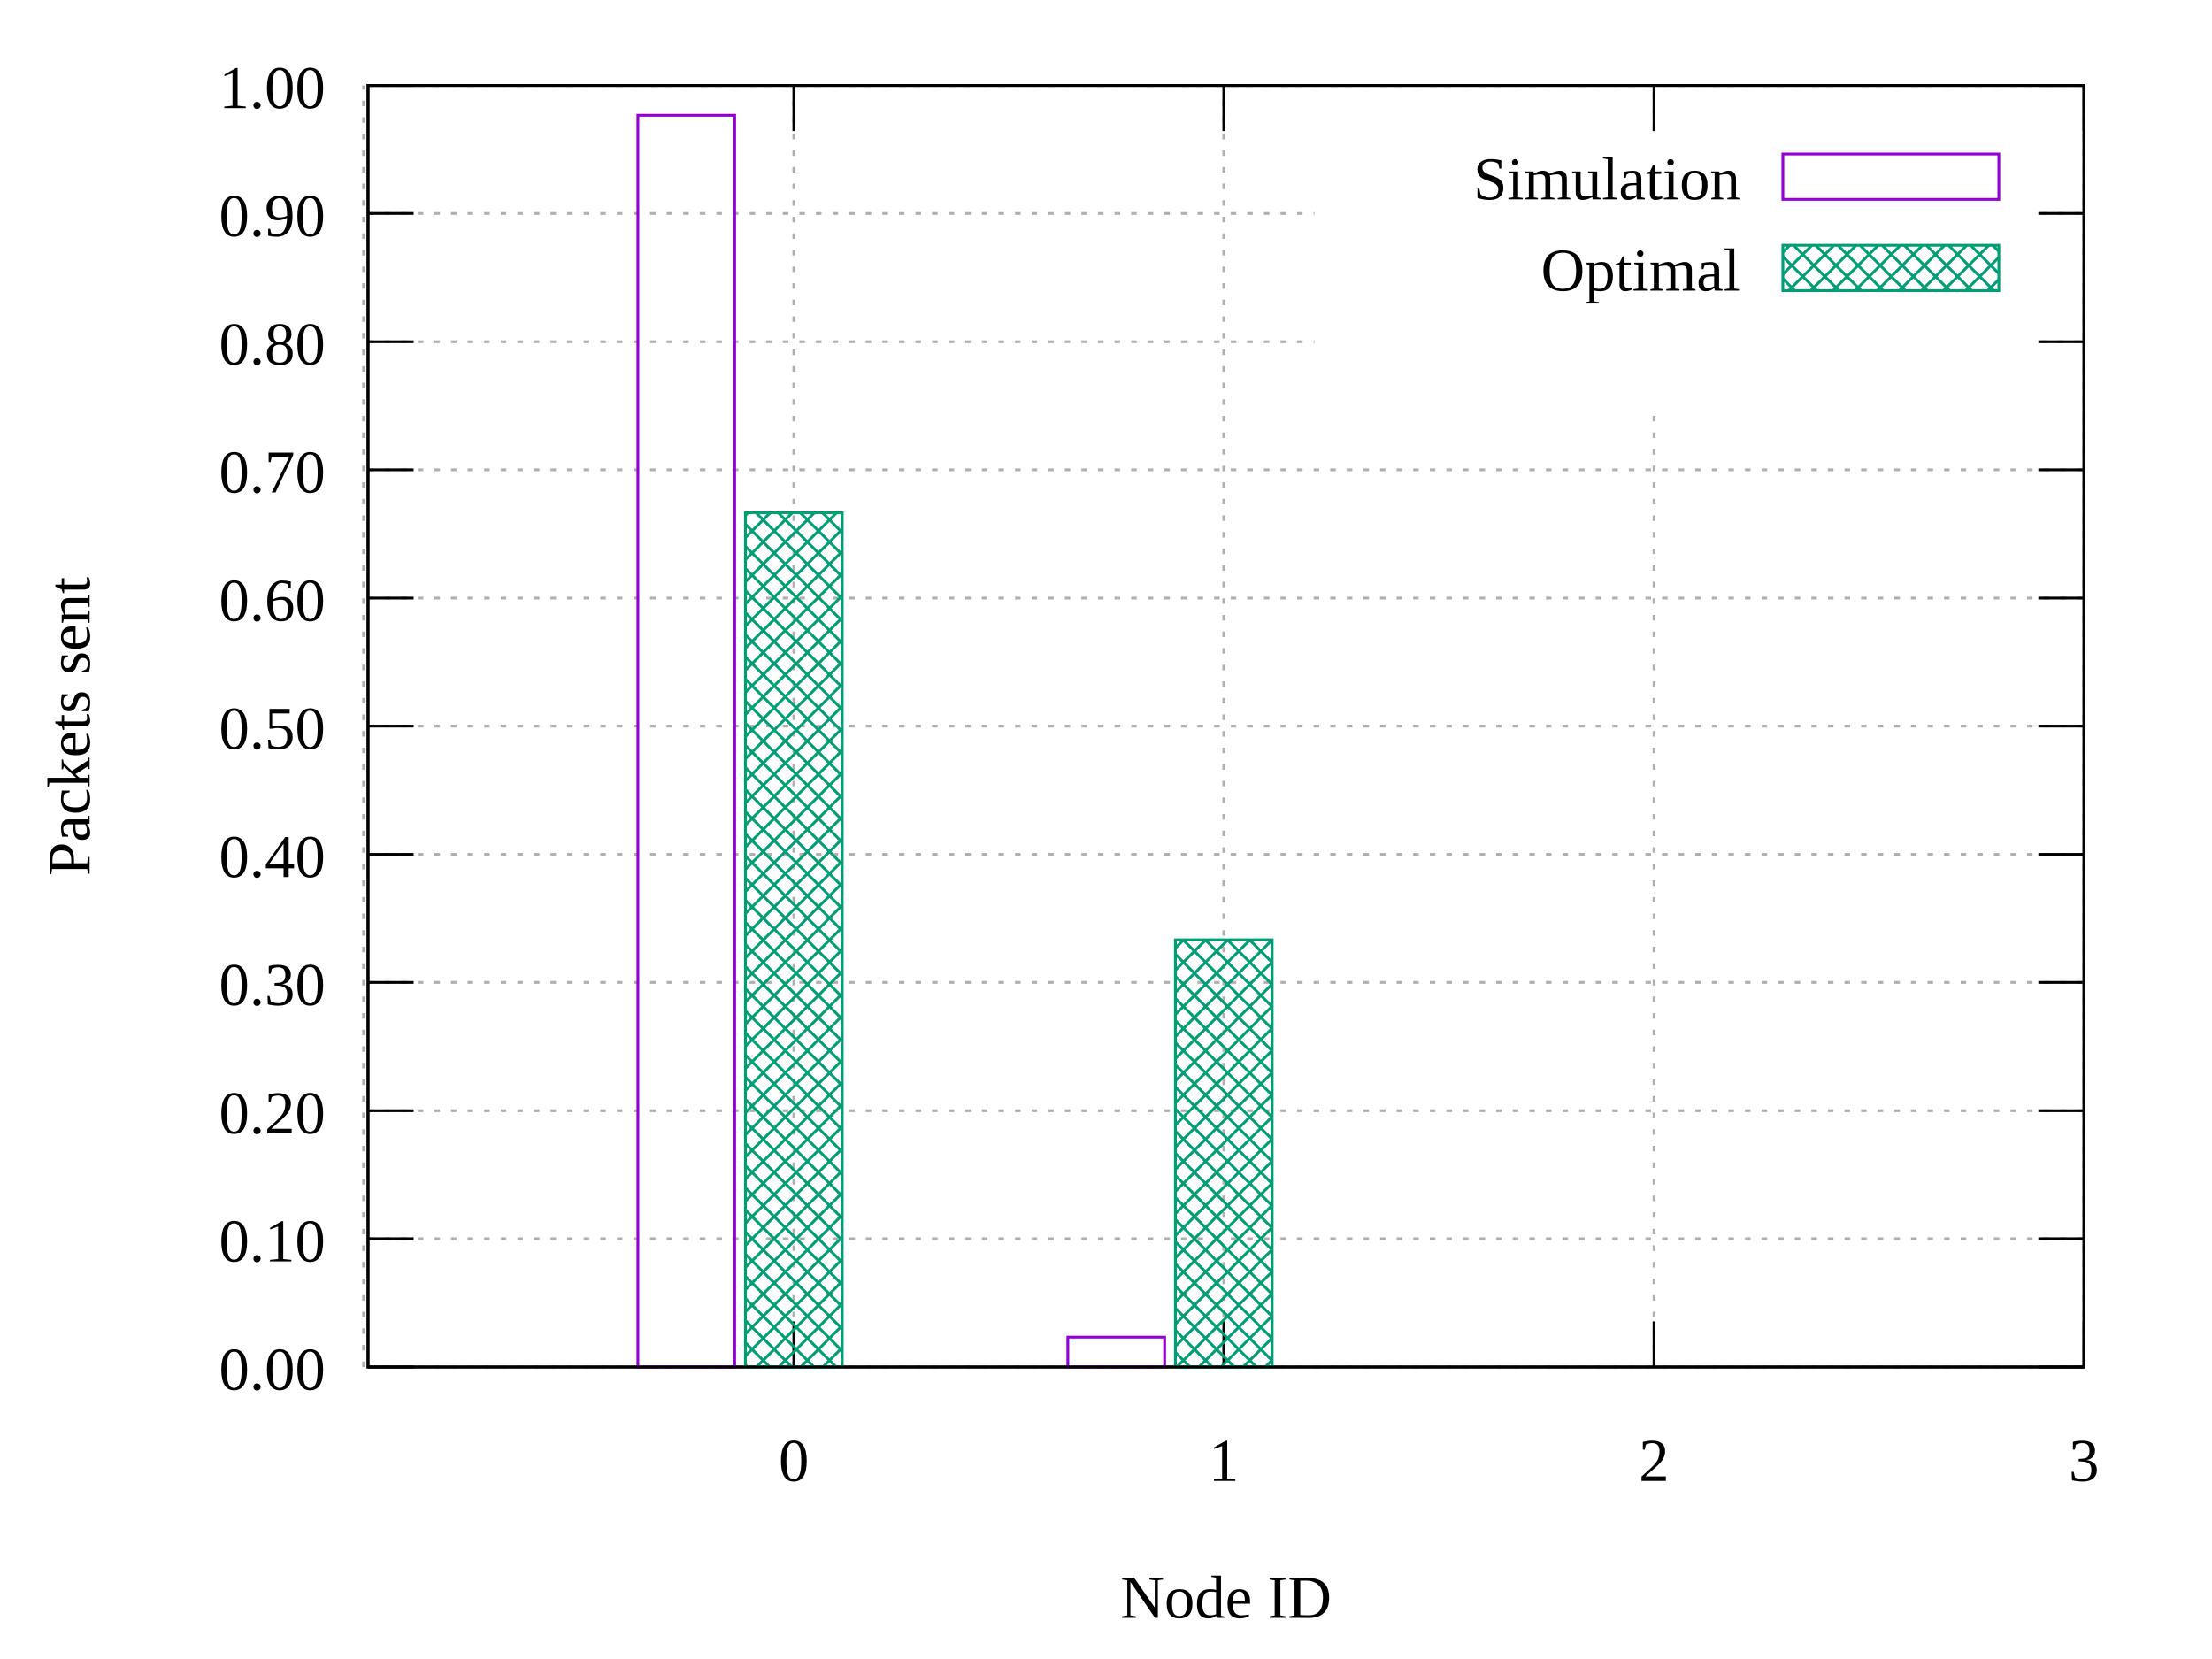
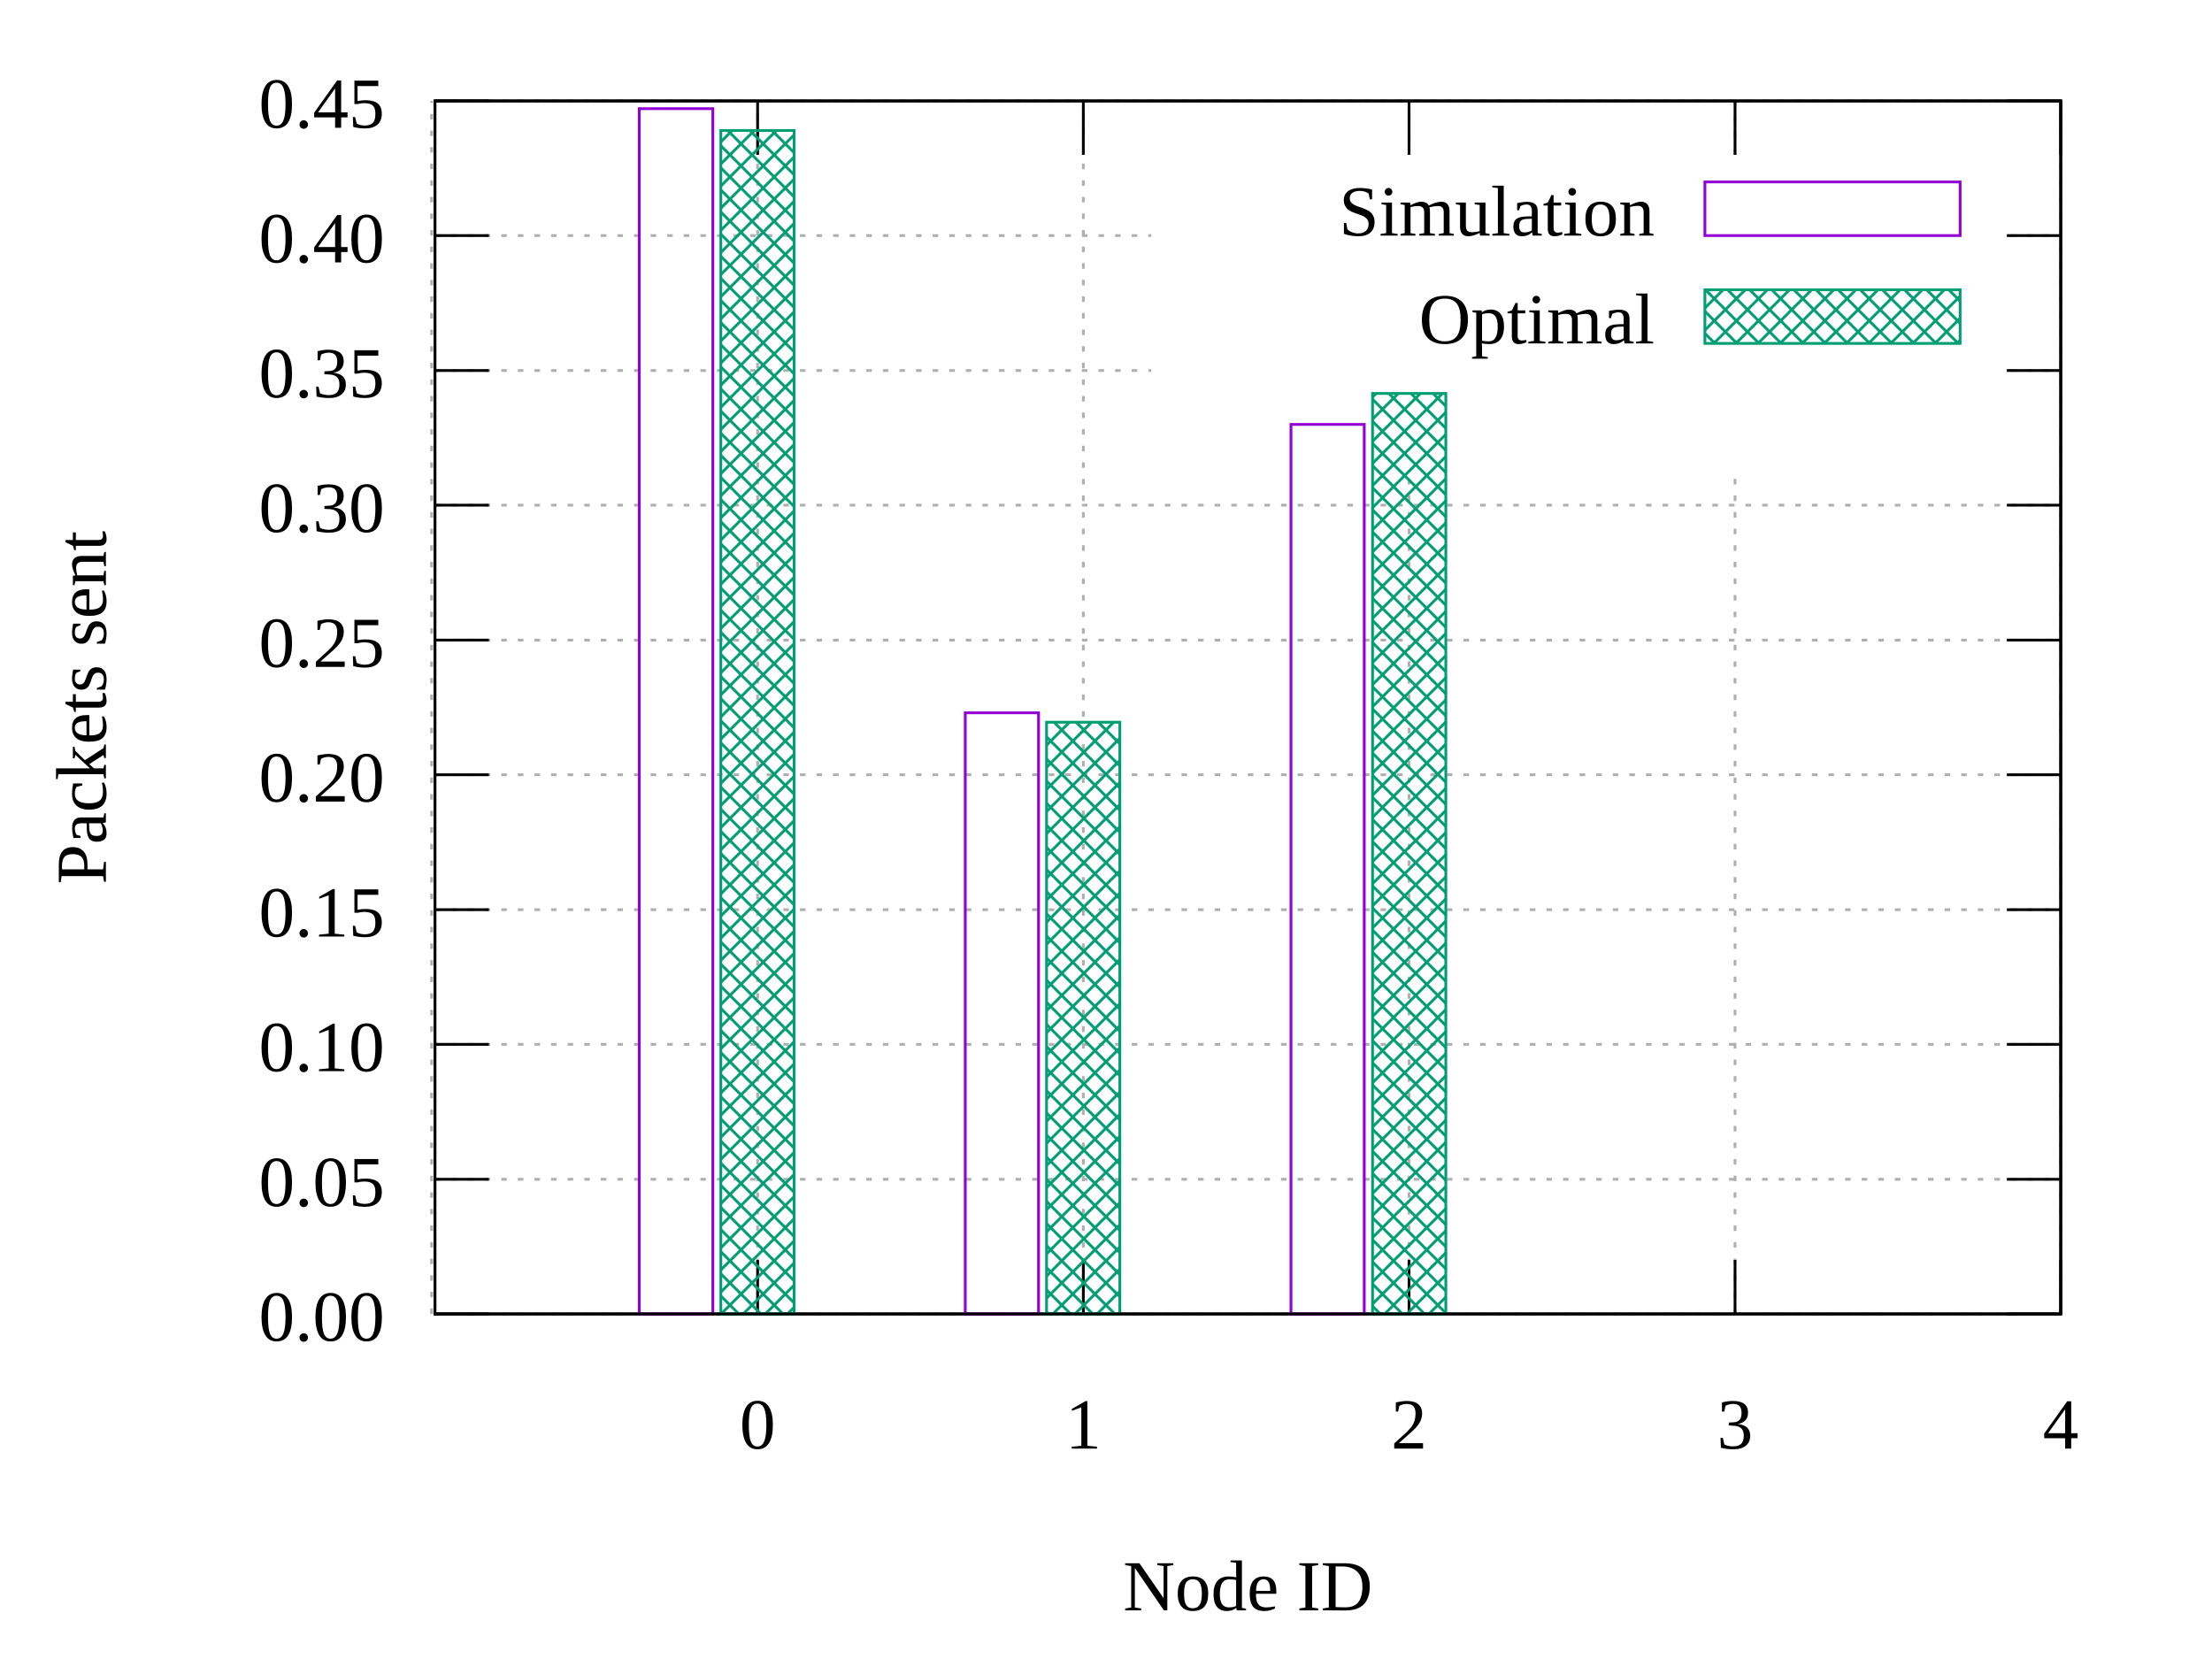
<svg xmlns="http://www.w3.org/2000/svg" xmlns:xlink="http://www.w3.org/1999/xlink" width="800" height="600" viewBox="0 0 800 600">
  <g id="gnuplot_canvas">
    <rect x="0" y="0" width="800" height="600" fill="none" />
    <defs>
      <circle id="gpDot" r="0.5" stroke-width="0.5" />
-       <path id="gpPt0" stroke-width="0.121" stroke="currentColor" d="M-1,0 h2 M0,-1 v2" />
-       <path id="gpPt1" stroke-width="0.121" stroke="currentColor" d="M-1,-1 L1,1 M1,-1 L-1,1" />
-       <path id="gpPt2" stroke-width="0.121" stroke="currentColor" d="M-1,0 L1,0 M0,-1 L0,1 M-1,-1 L1,1 M-1,1 L1,-1" />
-       <rect id="gpPt3" stroke-width="0.121" stroke="currentColor" x="-1" y="-1" width="2" height="2" />
-       <rect id="gpPt4" stroke-width="0.121" stroke="currentColor" fill="currentColor" x="-1" y="-1" width="2" height="2" />
-       <circle id="gpPt5" stroke-width="0.121" stroke="currentColor" cx="0" cy="0" r="1" />
+       <path id="gpPt0" stroke-width="0.103" stroke="currentColor" d="M-1,0 h2 M0,-1 v2" />
+       <path id="gpPt1" stroke-width="0.103" stroke="currentColor" d="M-1,-1 L1,1 M1,-1 L-1,1" />
+       <path id="gpPt2" stroke-width="0.103" stroke="currentColor" d="M-1,0 L1,0 M0,-1 L0,1 M-1,-1 L1,1 M-1,1 L1,-1" />
+       <rect id="gpPt3" stroke-width="0.103" stroke="currentColor" x="-1" y="-1" width="2" height="2" />
+       <rect id="gpPt4" stroke-width="0.103" stroke="currentColor" fill="currentColor" x="-1" y="-1" width="2" height="2" />
+       <circle id="gpPt5" stroke-width="0.103" stroke="currentColor" cx="0" cy="0" r="1" />
      <use xlink:href="#gpPt5" id="gpPt6" fill="currentColor" stroke="none" />
-       <path id="gpPt7" stroke-width="0.121" stroke="currentColor" d="M0,-1.33 L-1.33,0.67 L1.33,0.67 z" />
+       <path id="gpPt7" stroke-width="0.103" stroke="currentColor" d="M0,-1.33 L-1.33,0.67 L1.33,0.67 z" />
      <use xlink:href="#gpPt7" id="gpPt8" fill="currentColor" stroke="none" />
      <use xlink:href="#gpPt7" id="gpPt9" stroke="currentColor" transform="rotate(180)" />
      <use xlink:href="#gpPt9" id="gpPt10" fill="currentColor" stroke="none" />
      <use xlink:href="#gpPt3" id="gpPt11" stroke="currentColor" transform="rotate(45)" />
      <use xlink:href="#gpPt11" id="gpPt12" fill="currentColor" stroke="none" />
-       <path id="gpPt13" stroke-width="0.121" stroke="currentColor" d="M0,1.330 L1.265,0.411 L0.782,-1.067 L-0.782,-1.076 L-1.265,0.411 z" />
+       <path id="gpPt13" stroke-width="0.103" stroke="currentColor" d="M0,1.330 L1.265,0.411 L0.782,-1.067 L-0.782,-1.076 L-1.265,0.411 z" />
      <use xlink:href="#gpPt13" id="gpPt14" fill="currentColor" stroke="none" />
      <filter id="textbox" filterUnits="objectBoundingBox" x="0" y="0" height="1" width="1">
        <feFlood flood-color="white" flood-opacity="1" result="bgnd" />
        <feComposite in="SourceGraphic" in2="bgnd" operator="atop" />
      </filter>
      <filter id="greybox" filterUnits="objectBoundingBox" x="0" y="0" height="1" width="1">
        <feFlood flood-color="lightgrey" flood-opacity="1" result="grey" />
        <feComposite in="SourceGraphic" in2="grey" operator="atop" />
      </filter>
    </defs>
    <g fill="none" color="white" stroke="currentColor" stroke-width="1.00" stroke-linecap="butt" stroke-linejoin="miter">
</g>
    <g fill="none" color="black" stroke="currentColor" stroke-width="1.00" stroke-linecap="butt" stroke-linejoin="miter">
</g>
    <g fill="none" color="gray" stroke="currentColor" stroke-width="1.00" stroke-linecap="butt" stroke-linejoin="miter">
-       <path stroke="rgb(175, 175, 175)" stroke-dasharray="2,4" class="gridline" d="M133.1,494.4 L753.7,494.4  " />
-     </g>
-     <g fill="none" color="black" stroke="currentColor" stroke-width="1.00" stroke-linecap="butt" stroke-linejoin="miter">
-       <path stroke="black" d="M133.1,494.4 L149.6,494.4 M753.7,494.4 L737.2,494.4  " />
-       <g transform="translate(117.7,502.6)" stroke="none" fill="black" font-family="Times New Roman" font-size="22.00" text-anchor="end">
+       <path stroke="rgb(175, 175, 175)" stroke-dasharray="2,4" class="gridline" d="M157.3,475.2 L745.3,475.2  " />
+     </g>
+     <g fill="none" color="black" stroke="currentColor" stroke-width="1.00" stroke-linecap="butt" stroke-linejoin="miter">
+       <path stroke="black" d="M157.3,475.2 L176.8,475.2 M745.3,475.2 L725.8,475.2  " />
+       <g transform="translate(139.1,484.9)" stroke="none" fill="black" font-family="Times New Roman" font-size="26.00" text-anchor="end">
        <text>
          <tspan font-family="Times New Roman">0.00</tspan>
        </text>
      </g>
    </g>
    <g fill="none" color="black" stroke="currentColor" stroke-width="1.00" stroke-linecap="butt" stroke-linejoin="miter">
</g>
    <g fill="none" color="gray" stroke="currentColor" stroke-width="1.00" stroke-linecap="butt" stroke-linejoin="miter">
-       <path stroke="rgb(175, 175, 175)" stroke-dasharray="2,4" class="gridline" d="M133.1,448.0 L753.7,448.0  " />
-     </g>
-     <g fill="none" color="black" stroke="currentColor" stroke-width="1.00" stroke-linecap="butt" stroke-linejoin="miter">
-       <path stroke="black" d="M133.1,448.0 L149.6,448.0 M753.7,448.0 L737.2,448.0  " />
-       <g transform="translate(117.7,456.2)" stroke="none" fill="black" font-family="Times New Roman" font-size="22.00" text-anchor="end">
+       <path stroke="rgb(175, 175, 175)" stroke-dasharray="2,4" class="gridline" d="M157.3,426.5 L745.3,426.5  " />
+     </g>
+     <g fill="none" color="black" stroke="currentColor" stroke-width="1.00" stroke-linecap="butt" stroke-linejoin="miter">
+       <path stroke="black" d="M157.3,426.5 L176.8,426.5 M745.3,426.5 L725.8,426.5  " />
+       <g transform="translate(139.1,436.2)" stroke="none" fill="black" font-family="Times New Roman" font-size="26.00" text-anchor="end">
+         <text>
+           <tspan font-family="Times New Roman">0.05</tspan>
+         </text>
+       </g>
+     </g>
+     <g fill="none" color="black" stroke="currentColor" stroke-width="1.00" stroke-linecap="butt" stroke-linejoin="miter">
+ </g>
+     <g fill="none" color="gray" stroke="currentColor" stroke-width="1.00" stroke-linecap="butt" stroke-linejoin="miter">
+       <path stroke="rgb(175, 175, 175)" stroke-dasharray="2,4" class="gridline" d="M157.3,377.7 L745.3,377.7  " />
+     </g>
+     <g fill="none" color="black" stroke="currentColor" stroke-width="1.00" stroke-linecap="butt" stroke-linejoin="miter">
+       <path stroke="black" d="M157.3,377.7 L176.8,377.7 M745.3,377.7 L725.8,377.7  " />
+       <g transform="translate(139.1,387.4)" stroke="none" fill="black" font-family="Times New Roman" font-size="26.00" text-anchor="end">
        <text>
          <tspan font-family="Times New Roman">0.10</tspan>
        </text>
      </g>
    </g>
    <g fill="none" color="black" stroke="currentColor" stroke-width="1.00" stroke-linecap="butt" stroke-linejoin="miter">
</g>
    <g fill="none" color="gray" stroke="currentColor" stroke-width="1.00" stroke-linecap="butt" stroke-linejoin="miter">
-       <path stroke="rgb(175, 175, 175)" stroke-dasharray="2,4" class="gridline" d="M133.1,401.7 L753.7,401.7  " />
-     </g>
-     <g fill="none" color="black" stroke="currentColor" stroke-width="1.00" stroke-linecap="butt" stroke-linejoin="miter">
-       <path stroke="black" d="M133.1,401.7 L149.6,401.7 M753.7,401.7 L737.2,401.7  " />
-       <g transform="translate(117.7,409.9)" stroke="none" fill="black" font-family="Times New Roman" font-size="22.00" text-anchor="end">
+       <path stroke="rgb(175, 175, 175)" stroke-dasharray="2,4" class="gridline" d="M157.3,329.0 L745.3,329.0  " />
+     </g>
+     <g fill="none" color="black" stroke="currentColor" stroke-width="1.00" stroke-linecap="butt" stroke-linejoin="miter">
+       <path stroke="black" d="M157.3,329.0 L176.8,329.0 M745.3,329.0 L725.8,329.0  " />
+       <g transform="translate(139.1,338.7)" stroke="none" fill="black" font-family="Times New Roman" font-size="26.00" text-anchor="end">
+         <text>
+           <tspan font-family="Times New Roman">0.15</tspan>
+         </text>
+       </g>
+     </g>
+     <g fill="none" color="black" stroke="currentColor" stroke-width="1.00" stroke-linecap="butt" stroke-linejoin="miter">
+ </g>
+     <g fill="none" color="gray" stroke="currentColor" stroke-width="1.00" stroke-linecap="butt" stroke-linejoin="miter">
+       <path stroke="rgb(175, 175, 175)" stroke-dasharray="2,4" class="gridline" d="M157.3,280.2 L745.3,280.2  " />
+     </g>
+     <g fill="none" color="black" stroke="currentColor" stroke-width="1.00" stroke-linecap="butt" stroke-linejoin="miter">
+       <path stroke="black" d="M157.3,280.2 L176.8,280.2 M745.3,280.2 L725.8,280.2  " />
+       <g transform="translate(139.1,289.9)" stroke="none" fill="black" font-family="Times New Roman" font-size="26.00" text-anchor="end">
        <text>
          <tspan font-family="Times New Roman">0.20</tspan>
        </text>
      </g>
    </g>
    <g fill="none" color="black" stroke="currentColor" stroke-width="1.00" stroke-linecap="butt" stroke-linejoin="miter">
</g>
    <g fill="none" color="gray" stroke="currentColor" stroke-width="1.00" stroke-linecap="butt" stroke-linejoin="miter">
-       <path stroke="rgb(175, 175, 175)" stroke-dasharray="2,4" class="gridline" d="M133.1,355.3 L753.7,355.3  " />
-     </g>
-     <g fill="none" color="black" stroke="currentColor" stroke-width="1.00" stroke-linecap="butt" stroke-linejoin="miter">
-       <path stroke="black" d="M133.1,355.3 L149.6,355.3 M753.7,355.3 L737.2,355.3  " />
-       <g transform="translate(117.7,363.5)" stroke="none" fill="black" font-family="Times New Roman" font-size="22.00" text-anchor="end">
+       <path stroke="rgb(175, 175, 175)" stroke-dasharray="2,4" class="gridline" d="M157.3,231.5 L745.3,231.5  " />
+     </g>
+     <g fill="none" color="black" stroke="currentColor" stroke-width="1.00" stroke-linecap="butt" stroke-linejoin="miter">
+       <path stroke="black" d="M157.3,231.5 L176.8,231.5 M745.3,231.5 L725.8,231.5  " />
+       <g transform="translate(139.1,241.2)" stroke="none" fill="black" font-family="Times New Roman" font-size="26.00" text-anchor="end">
+         <text>
+           <tspan font-family="Times New Roman">0.25</tspan>
+         </text>
+       </g>
+     </g>
+     <g fill="none" color="black" stroke="currentColor" stroke-width="1.00" stroke-linecap="butt" stroke-linejoin="miter">
+ </g>
+     <g fill="none" color="gray" stroke="currentColor" stroke-width="1.00" stroke-linecap="butt" stroke-linejoin="miter">
+       <path stroke="rgb(175, 175, 175)" stroke-dasharray="2,4" class="gridline" d="M157.3,182.7 L745.3,182.7  " />
+     </g>
+     <g fill="none" color="black" stroke="currentColor" stroke-width="1.00" stroke-linecap="butt" stroke-linejoin="miter">
+       <path stroke="black" d="M157.3,182.7 L176.8,182.7 M745.3,182.7 L725.8,182.7  " />
+       <g transform="translate(139.1,192.4)" stroke="none" fill="black" font-family="Times New Roman" font-size="26.00" text-anchor="end">
        <text>
          <tspan font-family="Times New Roman">0.30</tspan>
        </text>
      </g>
    </g>
    <g fill="none" color="black" stroke="currentColor" stroke-width="1.00" stroke-linecap="butt" stroke-linejoin="miter">
</g>
    <g fill="none" color="gray" stroke="currentColor" stroke-width="1.00" stroke-linecap="butt" stroke-linejoin="miter">
-       <path stroke="rgb(175, 175, 175)" stroke-dasharray="2,4" class="gridline" d="M133.1,309.0 L753.7,309.0  " />
-     </g>
-     <g fill="none" color="black" stroke="currentColor" stroke-width="1.00" stroke-linecap="butt" stroke-linejoin="miter">
-       <path stroke="black" d="M133.1,309.0 L149.6,309.0 M753.7,309.0 L737.2,309.0  " />
-       <g transform="translate(117.7,317.2)" stroke="none" fill="black" font-family="Times New Roman" font-size="22.00" text-anchor="end">
+       <path stroke="rgb(175, 175, 175)" stroke-dasharray="2,4" class="gridline" d="M157.3,134.0 L416.4,134.0 M727.1,134.0 L745.3,134.0  " />
+     </g>
+     <g fill="none" color="black" stroke="currentColor" stroke-width="1.00" stroke-linecap="butt" stroke-linejoin="miter">
+       <path stroke="black" d="M157.3,134.0 L176.8,134.0 M745.3,134.0 L725.8,134.0  " />
+       <g transform="translate(139.1,143.7)" stroke="none" fill="black" font-family="Times New Roman" font-size="26.00" text-anchor="end">
+         <text>
+           <tspan font-family="Times New Roman">0.35</tspan>
+         </text>
+       </g>
+     </g>
+     <g fill="none" color="black" stroke="currentColor" stroke-width="1.00" stroke-linecap="butt" stroke-linejoin="miter">
+ </g>
+     <g fill="none" color="gray" stroke="currentColor" stroke-width="1.00" stroke-linecap="butt" stroke-linejoin="miter">
+       <path stroke="rgb(175, 175, 175)" stroke-dasharray="2,4" class="gridline" d="M157.3,85.2 L416.4,85.2 M727.1,85.2 L745.3,85.2  " />
+     </g>
+     <g fill="none" color="black" stroke="currentColor" stroke-width="1.00" stroke-linecap="butt" stroke-linejoin="miter">
+       <path stroke="black" d="M157.3,85.2 L176.8,85.2 M745.3,85.2 L725.8,85.2  " />
+       <g transform="translate(139.1,94.9)" stroke="none" fill="black" font-family="Times New Roman" font-size="26.00" text-anchor="end">
        <text>
          <tspan font-family="Times New Roman">0.40</tspan>
        </text>
      </g>
    </g>
    <g fill="none" color="black" stroke="currentColor" stroke-width="1.00" stroke-linecap="butt" stroke-linejoin="miter">
</g>
    <g fill="none" color="gray" stroke="currentColor" stroke-width="1.00" stroke-linecap="butt" stroke-linejoin="miter">
-       <path stroke="rgb(175, 175, 175)" stroke-dasharray="2,4" class="gridline" d="M133.1,262.6 L753.7,262.6  " />
-     </g>
-     <g fill="none" color="black" stroke="currentColor" stroke-width="1.00" stroke-linecap="butt" stroke-linejoin="miter">
-       <path stroke="black" d="M133.1,262.6 L149.6,262.6 M753.7,262.6 L737.2,262.6  " />
-       <g transform="translate(117.7,270.8)" stroke="none" fill="black" font-family="Times New Roman" font-size="22.00" text-anchor="end">
-         <text>
-           <tspan font-family="Times New Roman">0.50</tspan>
-         </text>
-       </g>
-     </g>
-     <g fill="none" color="black" stroke="currentColor" stroke-width="1.00" stroke-linecap="butt" stroke-linejoin="miter">
- </g>
-     <g fill="none" color="gray" stroke="currentColor" stroke-width="1.00" stroke-linecap="butt" stroke-linejoin="miter">
-       <path stroke="rgb(175, 175, 175)" stroke-dasharray="2,4" class="gridline" d="M133.1,216.3 L753.7,216.3  " />
-     </g>
-     <g fill="none" color="black" stroke="currentColor" stroke-width="1.00" stroke-linecap="butt" stroke-linejoin="miter">
-       <path stroke="black" d="M133.1,216.3 L149.6,216.3 M753.7,216.3 L737.2,216.3  " />
-       <g transform="translate(117.7,224.5)" stroke="none" fill="black" font-family="Times New Roman" font-size="22.00" text-anchor="end">
-         <text>
-           <tspan font-family="Times New Roman">0.60</tspan>
-         </text>
-       </g>
-     </g>
-     <g fill="none" color="black" stroke="currentColor" stroke-width="1.00" stroke-linecap="butt" stroke-linejoin="miter">
- </g>
-     <g fill="none" color="gray" stroke="currentColor" stroke-width="1.00" stroke-linecap="butt" stroke-linejoin="miter">
-       <path stroke="rgb(175, 175, 175)" stroke-dasharray="2,4" class="gridline" d="M133.1,169.9 L753.7,169.9  " />
-     </g>
-     <g fill="none" color="black" stroke="currentColor" stroke-width="1.00" stroke-linecap="butt" stroke-linejoin="miter">
-       <path stroke="black" d="M133.1,169.9 L149.6,169.9 M753.7,169.9 L737.2,169.9  " />
-       <g transform="translate(117.7,178.1)" stroke="none" fill="black" font-family="Times New Roman" font-size="22.00" text-anchor="end">
-         <text>
-           <tspan font-family="Times New Roman">0.70</tspan>
-         </text>
-       </g>
-     </g>
-     <g fill="none" color="black" stroke="currentColor" stroke-width="1.00" stroke-linecap="butt" stroke-linejoin="miter">
- </g>
-     <g fill="none" color="gray" stroke="currentColor" stroke-width="1.00" stroke-linecap="butt" stroke-linejoin="miter">
-       <path stroke="rgb(175, 175, 175)" stroke-dasharray="2,4" class="gridline" d="M133.1,123.6 L475.4,123.6 M738.3,123.6 L753.7,123.6  " />
-     </g>
-     <g fill="none" color="black" stroke="currentColor" stroke-width="1.00" stroke-linecap="butt" stroke-linejoin="miter">
-       <path stroke="black" d="M133.1,123.6 L149.6,123.6 M753.7,123.6 L737.2,123.6  " />
-       <g transform="translate(117.7,131.8)" stroke="none" fill="black" font-family="Times New Roman" font-size="22.00" text-anchor="end">
-         <text>
-           <tspan font-family="Times New Roman">0.80</tspan>
-         </text>
-       </g>
-     </g>
-     <g fill="none" color="black" stroke="currentColor" stroke-width="1.00" stroke-linecap="butt" stroke-linejoin="miter">
- </g>
-     <g fill="none" color="gray" stroke="currentColor" stroke-width="1.00" stroke-linecap="butt" stroke-linejoin="miter">
-       <path stroke="rgb(175, 175, 175)" stroke-dasharray="2,4" class="gridline" d="M133.1,77.2 L475.4,77.2 M738.3,77.2 L753.7,77.2  " />
-     </g>
-     <g fill="none" color="black" stroke="currentColor" stroke-width="1.00" stroke-linecap="butt" stroke-linejoin="miter">
-       <path stroke="black" d="M133.1,77.2 L149.6,77.2 M753.7,77.2 L737.2,77.2  " />
-       <g transform="translate(117.7,85.4)" stroke="none" fill="black" font-family="Times New Roman" font-size="22.00" text-anchor="end">
-         <text>
-           <tspan font-family="Times New Roman">0.90</tspan>
-         </text>
-       </g>
-     </g>
-     <g fill="none" color="black" stroke="currentColor" stroke-width="1.00" stroke-linecap="butt" stroke-linejoin="miter">
- </g>
-     <g fill="none" color="gray" stroke="currentColor" stroke-width="1.00" stroke-linecap="butt" stroke-linejoin="miter">
-       <path stroke="rgb(175, 175, 175)" stroke-dasharray="2,4" class="gridline" d="M133.1,30.9 L753.7,30.9  " />
-     </g>
-     <g fill="none" color="black" stroke="currentColor" stroke-width="1.00" stroke-linecap="butt" stroke-linejoin="miter">
-       <path stroke="black" d="M133.1,30.9 L149.6,30.9 M753.7,30.9 L737.2,30.9  " />
-       <g transform="translate(117.7,39.1)" stroke="none" fill="black" font-family="Times New Roman" font-size="22.00" text-anchor="end">
-         <text>
-           <tspan font-family="Times New Roman">1.00</tspan>
-         </text>
-       </g>
-     </g>
-     <g fill="none" color="black" stroke="currentColor" stroke-width="1.00" stroke-linecap="butt" stroke-linejoin="miter">
- </g>
-     <g fill="none" color="gray" stroke="currentColor" stroke-width="1.00" stroke-linecap="butt" stroke-linejoin="miter">
-       <path stroke="rgb(175, 175, 175)" stroke-dasharray="2,4" class="gridline" d="M131.5,494.4 L131.5,30.9  " />
-     </g>
-     <g fill="none" color="black" stroke="currentColor" stroke-width="1.00" stroke-linecap="butt" stroke-linejoin="miter">
- </g>
-     <g fill="none" color="gray" stroke="currentColor" stroke-width="1.00" stroke-linecap="butt" stroke-linejoin="miter">
-       <path stroke="rgb(175, 175, 175)" stroke-dasharray="2,4" class="gridline" d="M287.1,494.4 L287.1,30.9  " />
-     </g>
-     <g fill="none" color="black" stroke="currentColor" stroke-width="1.00" stroke-linecap="butt" stroke-linejoin="miter">
-       <path stroke="black" d="M287.1,494.4 L287.1,477.9 M287.1,30.9 L287.1,47.4  " />
-       <g transform="translate(287.1,535.6)" stroke="none" fill="black" font-family="Times New Roman" font-size="22.00" text-anchor="middle">
+       <path stroke="rgb(175, 175, 175)" stroke-dasharray="2,4" class="gridline" d="M157.3,36.5 L745.3,36.5  " />
+     </g>
+     <g fill="none" color="black" stroke="currentColor" stroke-width="1.00" stroke-linecap="butt" stroke-linejoin="miter">
+       <path stroke="black" d="M157.3,36.5 L176.8,36.5 M745.3,36.5 L725.8,36.5  " />
+       <g transform="translate(139.1,46.2)" stroke="none" fill="black" font-family="Times New Roman" font-size="26.00" text-anchor="end">
+         <text>
+           <tspan font-family="Times New Roman">0.45</tspan>
+         </text>
+       </g>
+     </g>
+     <g fill="none" color="black" stroke="currentColor" stroke-width="1.00" stroke-linecap="butt" stroke-linejoin="miter">
+ </g>
+     <g fill="none" color="gray" stroke="currentColor" stroke-width="1.00" stroke-linecap="butt" stroke-linejoin="miter">
+       <path stroke="rgb(175, 175, 175)" stroke-dasharray="2,4" class="gridline" d="M156.1,475.2 L156.1,36.5  " />
+     </g>
+     <g fill="none" color="black" stroke="currentColor" stroke-width="1.00" stroke-linecap="butt" stroke-linejoin="miter">
+ </g>
+     <g fill="none" color="gray" stroke="currentColor" stroke-width="1.00" stroke-linecap="butt" stroke-linejoin="miter">
+       <path stroke="rgb(175, 175, 175)" stroke-dasharray="2,4" class="gridline" d="M274.0,475.2 L274.0,36.5  " />
+     </g>
+     <g fill="none" color="black" stroke="currentColor" stroke-width="1.00" stroke-linecap="butt" stroke-linejoin="miter">
+       <path stroke="black" d="M274.0,475.2 L274.0,455.7 M274.0,36.5 L274.0,56.0  " />
+       <g transform="translate(274.0,523.9)" stroke="none" fill="black" font-family="Times New Roman" font-size="26.00" text-anchor="middle">
        <text>
          <tspan font-family="Times New Roman"> 0</tspan>
        </text>
      </g>
    </g>
    <g fill="none" color="black" stroke="currentColor" stroke-width="1.00" stroke-linecap="butt" stroke-linejoin="miter">
</g>
    <g fill="none" color="gray" stroke="currentColor" stroke-width="1.00" stroke-linecap="butt" stroke-linejoin="miter">
-       <path stroke="rgb(175, 175, 175)" stroke-dasharray="2,4" class="gridline" d="M442.6,494.4 L442.6,30.9  " />
-     </g>
-     <g fill="none" color="black" stroke="currentColor" stroke-width="1.00" stroke-linecap="butt" stroke-linejoin="miter">
-       <path stroke="black" d="M442.6,494.4 L442.6,477.9 M442.6,30.9 L442.6,47.4  " />
-       <g transform="translate(442.6,535.6)" stroke="none" fill="black" font-family="Times New Roman" font-size="22.00" text-anchor="middle">
+       <path stroke="rgb(175, 175, 175)" stroke-dasharray="2,4" class="gridline" d="M391.8,475.2 L391.8,36.5  " />
+     </g>
+     <g fill="none" color="black" stroke="currentColor" stroke-width="1.00" stroke-linecap="butt" stroke-linejoin="miter">
+       <path stroke="black" d="M391.8,475.2 L391.8,455.7 M391.8,36.5 L391.8,56.0  " />
+       <g transform="translate(391.8,523.9)" stroke="none" fill="black" font-family="Times New Roman" font-size="26.00" text-anchor="middle">
        <text>
          <tspan font-family="Times New Roman"> 1</tspan>
        </text>
      </g>
    </g>
    <g fill="none" color="black" stroke="currentColor" stroke-width="1.00" stroke-linecap="butt" stroke-linejoin="miter">
</g>
    <g fill="none" color="gray" stroke="currentColor" stroke-width="1.00" stroke-linecap="butt" stroke-linejoin="miter">
-       <path stroke="rgb(175, 175, 175)" stroke-dasharray="2,4" class="gridline" d="M598.2,494.4 L598.2,146.4 M598.2,47.4 L598.2,30.9  " />
-     </g>
-     <g fill="none" color="black" stroke="currentColor" stroke-width="1.00" stroke-linecap="butt" stroke-linejoin="miter">
-       <path stroke="black" d="M598.2,494.4 L598.2,477.9 M598.2,30.9 L598.2,47.4  " />
-       <g transform="translate(598.2,535.6)" stroke="none" fill="black" font-family="Times New Roman" font-size="22.00" text-anchor="middle">
+       <path stroke="rgb(175, 175, 175)" stroke-dasharray="2,4" class="gridline" d="M509.6,475.2 L509.6,173.0 M509.6,56.0 L509.6,36.5  " />
+     </g>
+     <g fill="none" color="black" stroke="currentColor" stroke-width="1.00" stroke-linecap="butt" stroke-linejoin="miter">
+       <path stroke="black" d="M509.6,475.2 L509.6,455.7 M509.6,36.5 L509.6,56.0  " />
+       <g transform="translate(509.6,523.9)" stroke="none" fill="black" font-family="Times New Roman" font-size="26.00" text-anchor="middle">
        <text>
          <tspan font-family="Times New Roman"> 2</tspan>
        </text>
      </g>
    </g>
    <g fill="none" color="black" stroke="currentColor" stroke-width="1.00" stroke-linecap="butt" stroke-linejoin="miter">
</g>
    <g fill="none" color="gray" stroke="currentColor" stroke-width="1.00" stroke-linecap="butt" stroke-linejoin="miter">
-       <path stroke="rgb(175, 175, 175)" stroke-dasharray="2,4" class="gridline" d="M753.7,494.4 L753.7,30.9  " />
-     </g>
-     <g fill="none" color="black" stroke="currentColor" stroke-width="1.00" stroke-linecap="butt" stroke-linejoin="miter">
-       <path stroke="black" d="M753.7,494.4 L753.7,477.9 M753.7,30.9 L753.7,47.4  " />
-       <g transform="translate(753.7,535.6)" stroke="none" fill="black" font-family="Times New Roman" font-size="22.00" text-anchor="middle">
+       <path stroke="rgb(175, 175, 175)" stroke-dasharray="2,4" class="gridline" d="M627.5,475.2 L627.5,173.0 M627.5,56.0 L627.5,36.5  " />
+     </g>
+     <g fill="none" color="black" stroke="currentColor" stroke-width="1.00" stroke-linecap="butt" stroke-linejoin="miter">
+       <path stroke="black" d="M627.5,475.2 L627.5,455.7 M627.5,36.5 L627.5,56.0  " />
+       <g transform="translate(627.5,523.9)" stroke="none" fill="black" font-family="Times New Roman" font-size="26.00" text-anchor="middle">
        <text>
          <tspan font-family="Times New Roman"> 3</tspan>
        </text>
      </g>
    </g>
    <g fill="none" color="black" stroke="currentColor" stroke-width="1.00" stroke-linecap="butt" stroke-linejoin="miter">
</g>
-     <g fill="none" color="black" stroke="currentColor" stroke-width="1.00" stroke-linecap="butt" stroke-linejoin="miter">
-       <path stroke="black" d="M133.1,30.9 L133.1,494.4 L753.7,494.4 L753.7,30.9 L133.1,30.9 Z  " />
-     </g>
-     <g fill="none" color="black" stroke="currentColor" stroke-width="1.00" stroke-linecap="butt" stroke-linejoin="miter">
-       <g transform="translate(32.4,262.7) rotate(270)" stroke="none" fill="black" font-family="Times New Roman" font-size="22.00" text-anchor="middle">
+     <g fill="none" color="gray" stroke="currentColor" stroke-width="1.00" stroke-linecap="butt" stroke-linejoin="miter">
+       <path stroke="rgb(175, 175, 175)" stroke-dasharray="2,4" class="gridline" d="M745.3,475.2 L745.3,36.5  " />
+     </g>
+     <g fill="none" color="black" stroke="currentColor" stroke-width="1.00" stroke-linecap="butt" stroke-linejoin="miter">
+       <path stroke="black" d="M745.3,475.2 L745.3,455.7 M745.3,36.5 L745.3,56.0  " />
+       <g transform="translate(745.3,523.9)" stroke="none" fill="black" font-family="Times New Roman" font-size="26.00" text-anchor="middle">
+         <text>
+           <tspan font-family="Times New Roman"> 4</tspan>
+         </text>
+       </g>
+     </g>
+     <g fill="none" color="black" stroke="currentColor" stroke-width="1.00" stroke-linecap="butt" stroke-linejoin="miter">
+ </g>
+     <g fill="none" color="black" stroke="currentColor" stroke-width="1.00" stroke-linecap="butt" stroke-linejoin="miter">
+       <path stroke="black" d="M157.3,36.5 L157.3,475.2 L745.3,475.2 L745.3,36.5 L157.3,36.5 Z  " />
+     </g>
+     <g fill="none" color="black" stroke="currentColor" stroke-width="1.00" stroke-linecap="butt" stroke-linejoin="miter">
+       <g transform="translate(38.3,255.9) rotate(270)" stroke="none" fill="black" font-family="Times New Roman" font-size="26.00" text-anchor="middle">
        <text>
          <tspan font-family="Times New Roman">Packets sent</tspan>
        </text>
      </g>
    </g>
    <g fill="none" color="black" stroke="currentColor" stroke-width="1.00" stroke-linecap="butt" stroke-linejoin="miter">
-       <g transform="translate(443.4,585.1)" stroke="none" fill="black" font-family="Times New Roman" font-size="22.00" text-anchor="middle">
+       <g transform="translate(451.3,582.4)" stroke="none" fill="black" font-family="Times New Roman" font-size="26.00" text-anchor="middle">
        <text>
          <tspan font-family="Times New Roman">Node ID</tspan>
        </text>
      </g>
    </g>
    <g fill="none" color="black" stroke="currentColor" stroke-width="1.00" stroke-linecap="butt" stroke-linejoin="miter">
</g>
    <g id="gnuplot_plot_1">
      <g fill="none" color="black" stroke="currentColor" stroke-width="1.00" stroke-linecap="butt" stroke-linejoin="miter">
-         <g transform="translate(629.4,72.1)" stroke="none" fill="black" font-family="Times New Roman" font-size="22.00" text-anchor="end">
+         <g transform="translate(598.4,85.2)" stroke="none" fill="black" font-family="Times New Roman" font-size="26.00" text-anchor="end">
          <text>
            <tspan font-family="Times New Roman">Simulation</tspan>
          </text>
        </g>
      </g>
      <g fill="none" color="black" stroke="currentColor" stroke-width="1.00" stroke-linecap="butt" stroke-linejoin="miter">
        <defs>
          <pattern id="gpPat1" patternUnits="userSpaceOnUse" x="0" y="0" width="8" height="8">
		</pattern>
        </defs>
        <g stroke="none" shape-rendering="crispEdges">
-           <polygon fill="url(#gpPat1)" points="644.8,72.1 722.9,72.1 722.9,55.6 644.8,55.6 " />
-         </g>
-         <path stroke="rgb(148,   0, 211)" d="M644.8,72.1 L722.9,72.1 L722.9,55.7 L644.8,55.7 L644.8,72.1 Z  " />
+           <polygon fill="url(#gpPat1)" points="616.6,85.2 708.9,85.2 708.9,65.7 616.6,65.7 " />
+         </g>
+         <path stroke="rgb(148,   0, 211)" d="M616.6,85.2 L708.9,85.2 L708.9,65.8 L616.6,65.8 L616.6,85.2 Z  " />
      </g>
      <g fill="none" color="black" stroke="currentColor" stroke-width="1.00" stroke-linecap="butt" stroke-linejoin="miter">
        <defs>
          <pattern id="gpPat2" patternUnits="userSpaceOnUse" x="0" y="0" width="8" height="8">
		</pattern>
        </defs>
        <g stroke="none" shape-rendering="crispEdges">
-           <polygon fill="url(#gpPat2)" points="230.7,494.4 265.8,494.4 265.8,41.6 230.7,41.6 " />
-         </g>
-         <path stroke="rgb(148,   0, 211)" d="M230.7,494.4 L230.7,41.7 L265.7,41.7 L265.7,494.4 L230.7,494.4 Z  " />
-         <g stroke="none" shape-rendering="crispEdges">
-           <polygon fill="url(#gpPat2)" points="386.2,494.4 421.3,494.4 421.3,483.5 386.2,483.5 " />
-         </g>
-         <path stroke="rgb(148,   0, 211)" d="M386.2,494.4 L386.2,483.6 L421.2,483.6 L421.2,494.4 L386.2,494.4 Z  " />
+           <polygon fill="url(#gpPat2)" points="231.2,475.2 257.9,475.2 257.9,39.2 231.2,39.2 " />
+         </g>
+         <path stroke="rgb(148,   0, 211)" d="M231.2,475.2 L231.2,39.3 L257.8,39.3 L257.8,475.2 L231.2,475.2 Z  " />
+         <g stroke="none" shape-rendering="crispEdges">
+           <polygon fill="url(#gpPat2)" points="349.1,475.2 375.7,475.2 375.7,257.7 349.1,257.7 " />
+         </g>
+         <path stroke="rgb(148,   0, 211)" d="M349.1,475.2 L349.1,257.8 L375.6,257.8 L375.6,475.2 L349.1,475.2 Z  " />
+         <g stroke="none" shape-rendering="crispEdges">
+           <polygon fill="url(#gpPat2)" points="466.9,475.2 493.5,475.2 493.5,153.4 466.9,153.4 " />
+         </g>
+         <path stroke="rgb(148,   0, 211)" d="M466.9,475.2 L466.9,153.5 L493.4,153.5 L493.4,475.2 L466.9,475.2 Z  " />
      </g>
    </g>
    <g id="gnuplot_plot_2">
      <g fill="none" color="black" stroke="currentColor" stroke-width="1.00" stroke-linecap="butt" stroke-linejoin="miter">
-         <g transform="translate(629.4,105.1)" stroke="none" fill="black" font-family="Times New Roman" font-size="22.00" text-anchor="end">
+         <g transform="translate(598.4,124.2)" stroke="none" fill="black" font-family="Times New Roman" font-size="26.00" text-anchor="end">
          <text>
            <tspan font-family="Times New Roman">Optimal</tspan>
          </text>
        </g>
      </g>
      <g fill="none" color="black" stroke="currentColor" stroke-width="1.00" stroke-linecap="butt" stroke-linejoin="miter">
        <defs>
          <pattern id="gpPat3" patternUnits="userSpaceOnUse" x="0" y="0" width="8" height="8">
            <path style="fill:none; stroke:rgb(0,158,115)" d="M0,0 L8,8 M0,8 L8,0" />
          </pattern>
        </defs>
        <g stroke="none" shape-rendering="crispEdges">
-           <polygon fill="url(#gpPat3)" points="644.8,105.1 722.9,105.1 722.9,88.6 644.8,88.6 " />
-         </g>
-         <path stroke="rgb(  0, 158, 115)" d="M644.8,105.1 L722.9,105.1 L722.9,88.7 L644.8,88.7 L644.8,105.1 Z  " />
+           <polygon fill="url(#gpPat3)" points="616.6,124.2 708.9,124.2 708.9,104.7 616.6,104.7 " />
+         </g>
+         <path stroke="rgb(  0, 158, 115)" d="M616.6,124.2 L708.9,124.2 L708.9,104.8 L616.6,104.8 L616.6,124.2 Z  " />
      </g>
      <g fill="none" color="black" stroke="currentColor" stroke-width="1.00" stroke-linecap="butt" stroke-linejoin="miter">
        <defs>
          <pattern id="gpPat4" patternUnits="userSpaceOnUse" x="0" y="0" width="8" height="8">
            <path style="fill:none; stroke:rgb(0,158,115)" d="M0,0 L8,8 M0,8 L8,0" />
          </pattern>
        </defs>
        <g stroke="none" shape-rendering="crispEdges">
-           <polygon fill="url(#gpPat4)" points="269.6,494.4 304.7,494.4 304.7,185.3 269.6,185.3 " />
-         </g>
-         <path stroke="rgb(  0, 158, 115)" d="M269.6,494.4 L269.6,185.4 L304.6,185.4 L304.6,494.4 L269.6,494.4 Z  " />
-         <g stroke="none" shape-rendering="crispEdges">
-           <polygon fill="url(#gpPat4)" points="425.1,494.4 460.2,494.4 460.2,339.8 425.1,339.8 " />
-         </g>
-         <path stroke="rgb(  0, 158, 115)" d="M425.1,494.4 L425.1,339.9 L460.1,339.9 L460.1,494.4 L425.1,494.4 Z  " />
+           <polygon fill="url(#gpPat4)" points="260.7,475.2 287.3,475.2 287.3,47.1 260.7,47.1 " />
+         </g>
+         <path stroke="rgb(  0, 158, 115)" d="M260.7,475.2 L260.7,47.2 L287.2,47.2 L287.2,475.2 L260.7,475.2 Z  " />
+         <g stroke="none" shape-rendering="crispEdges">
+           <polygon fill="url(#gpPat4)" points="378.5,475.2 405.1,475.2 405.1,261.1 378.5,261.1 " />
+         </g>
+         <path stroke="rgb(  0, 158, 115)" d="M378.5,475.2 L378.5,261.2 L405.0,261.2 L405.0,475.2 L378.5,475.2 Z  " />
+         <g stroke="none" shape-rendering="crispEdges">
+           <polygon fill="url(#gpPat4)" points="496.4,475.2 523.0,475.2 523.0,142.2 496.4,142.2 " />
+         </g>
+         <path stroke="rgb(  0, 158, 115)" d="M496.4,475.2 L496.4,142.3 L522.9,142.3 L522.9,475.2 L496.4,475.2 Z  " />
      </g>
    </g>
    <g id="gnuplot_plot_3">
      <g fill="none" color="black" stroke="currentColor" stroke-width="1.00" stroke-linecap="butt" stroke-linejoin="miter">
</g>
    </g>
    <g fill="none" color="white" stroke="rgb( 86, 180, 233)" stroke-width="2.00" stroke-linecap="butt" stroke-linejoin="miter">
</g>
    <g fill="none" color="black" stroke="currentColor" stroke-width="2.00" stroke-linecap="butt" stroke-linejoin="miter">
</g>
    <g fill="none" color="black" stroke="black" stroke-width="1.00" stroke-linecap="butt" stroke-linejoin="miter">
</g>
    <g fill="none" color="black" stroke="currentColor" stroke-width="1.00" stroke-linecap="butt" stroke-linejoin="miter">
-       <path stroke="black" d="M133.1,30.9 L133.1,494.4 L753.7,494.4 L753.7,30.9 L133.1,30.9 Z  " />
+       <path stroke="black" d="M157.3,36.5 L157.3,475.2 L745.3,475.2 L745.3,36.5 L157.3,36.5 Z  " />
    </g>
    <g fill="none" color="black" stroke="currentColor" stroke-width="1.00" stroke-linecap="butt" stroke-linejoin="miter">
</g>
  </g>
</svg>
